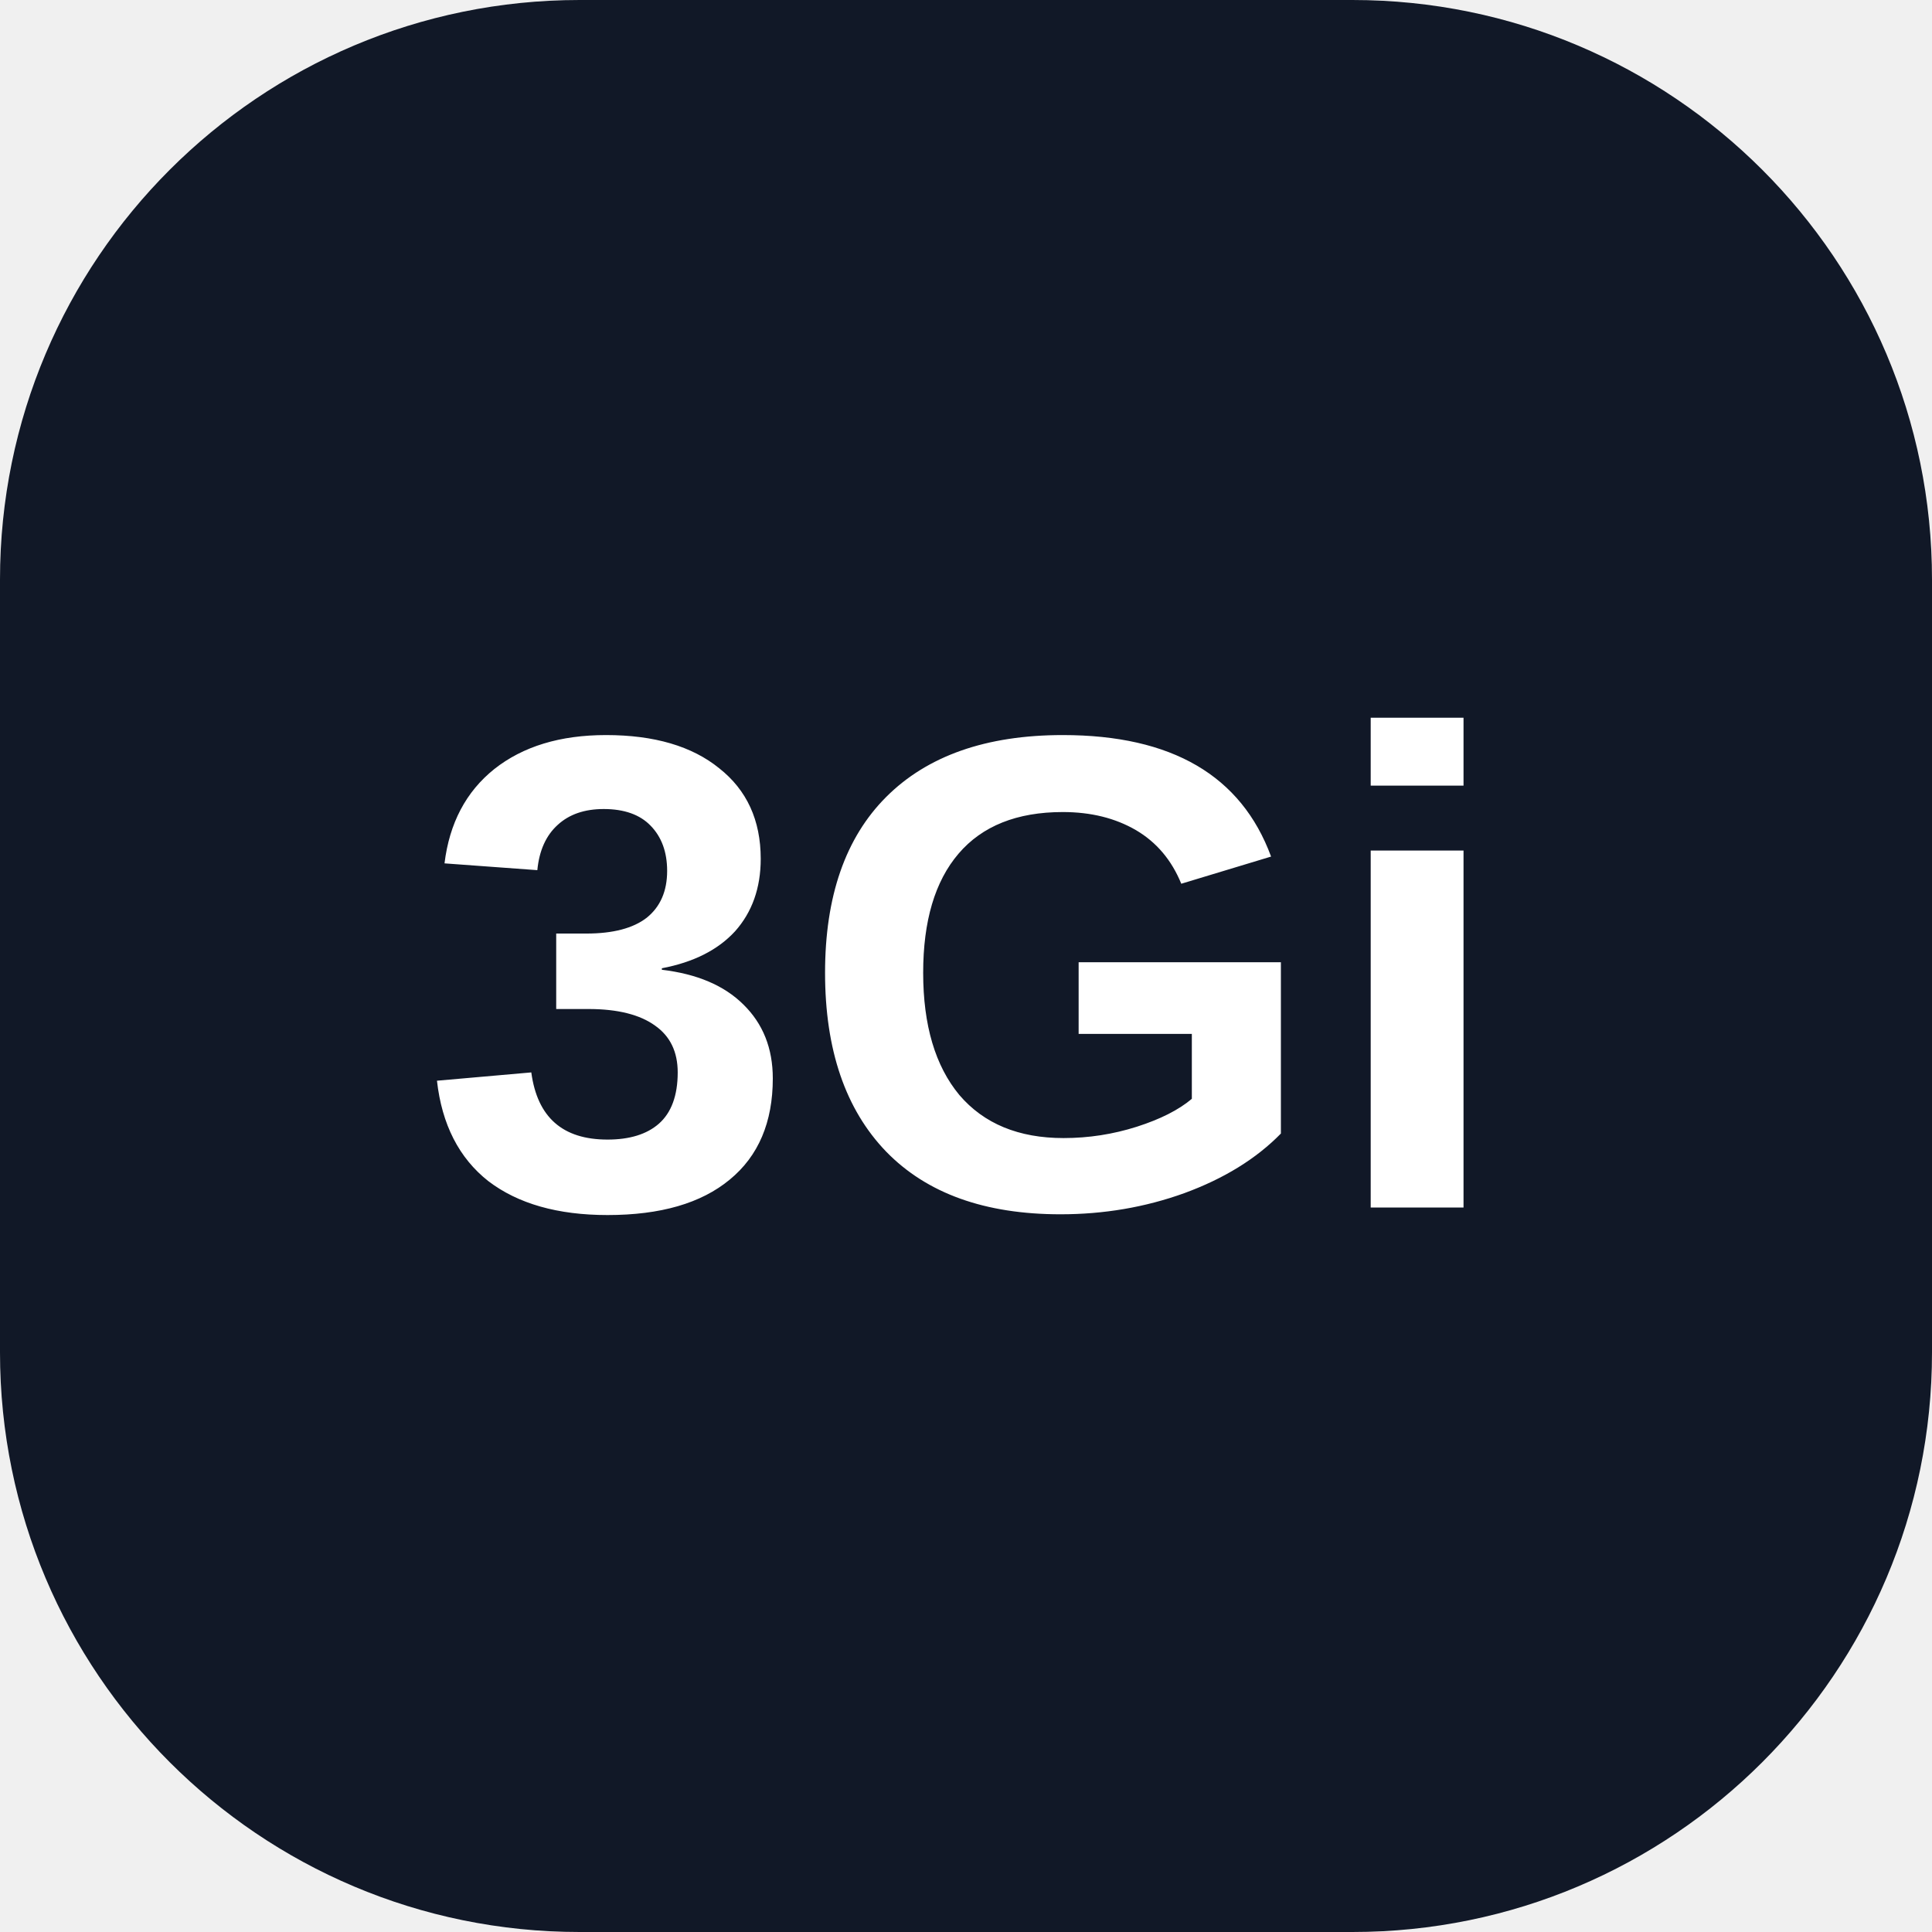
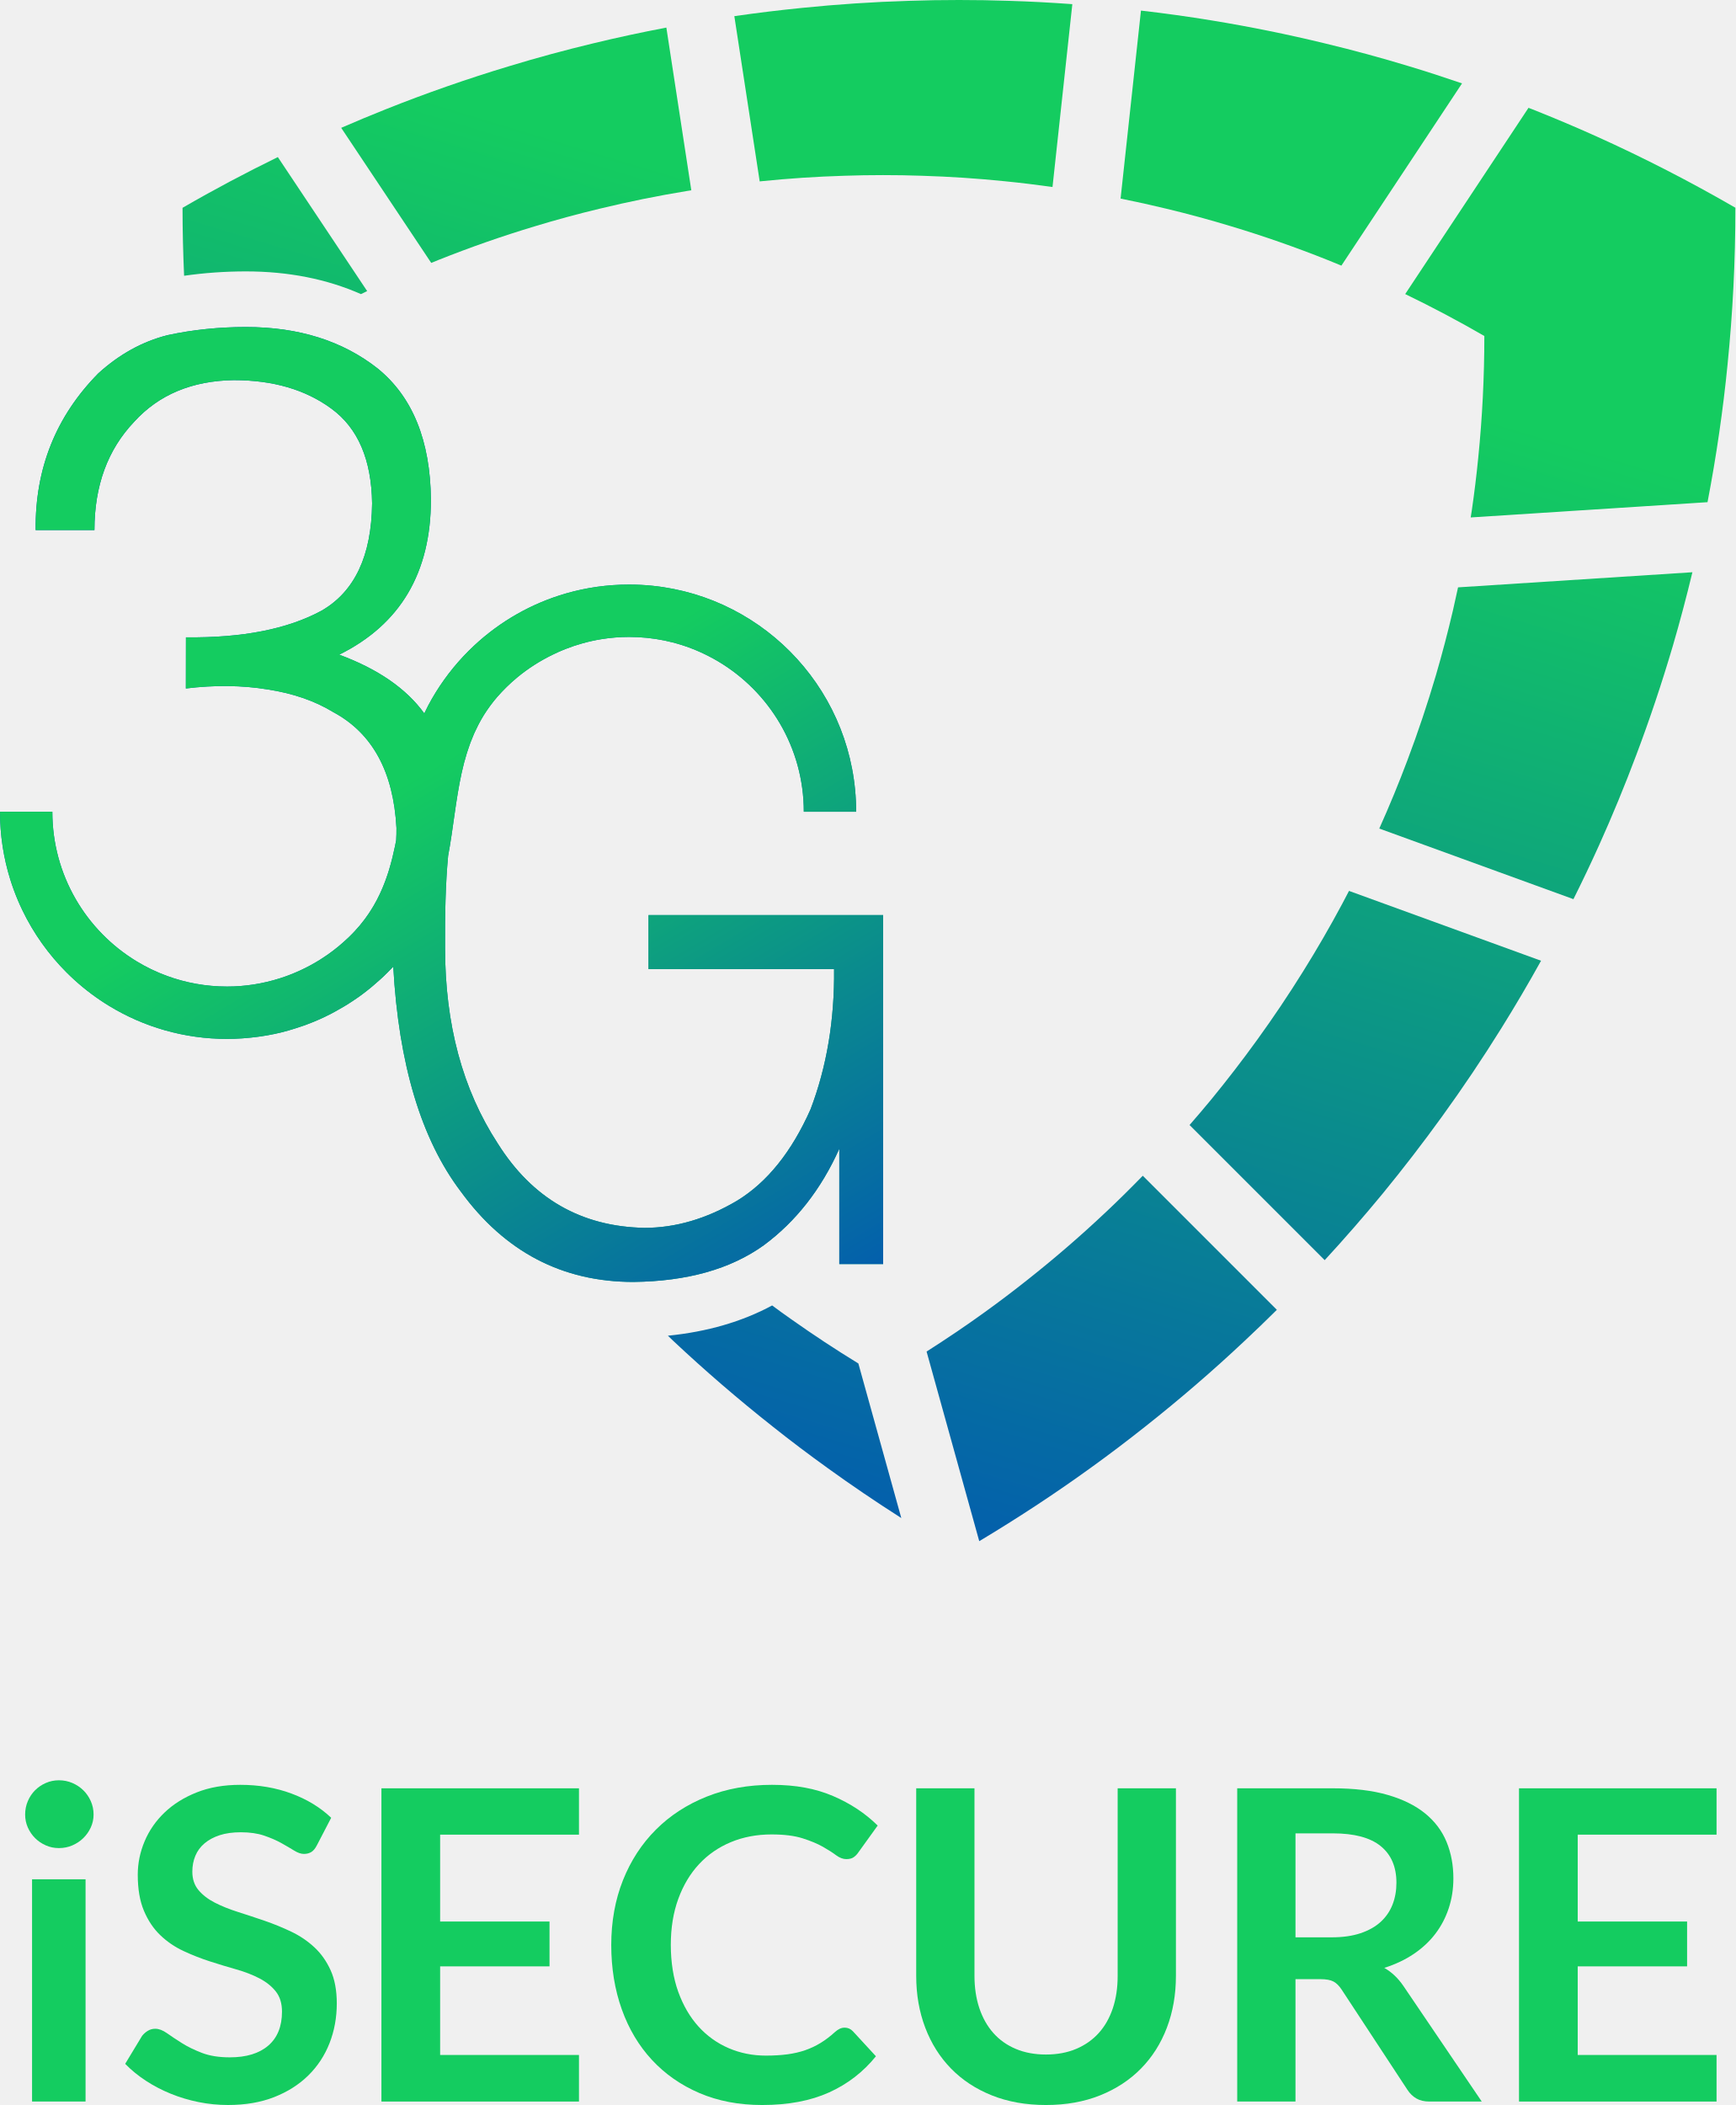
- <svg xmlns="http://www.w3.org/2000/svg" width="40" height="40">
-   <rect width="40" height="40" rx="12" fill="#111827" />
-   <text x="20" y="25" text-anchor="middle" font-size="14" font-family="Arial" fill="#fff" font-weight="700">3Gi</text>
+ <svg xmlns="http://www.w3.org/2000/svg" xmlns:xlink="http://www.w3.org/1999/xlink" id="Capa_2" data-name="Capa 2" viewBox="0 0 1783.13 2162.65">
+   <defs>
+     <style>
+       .cls-1 {
+         fill: url(#Degradado_sin_nombre_8-12);
+       }
+ 
+       .cls-2 {
+         fill: url(#Degradado_sin_nombre_8-9);
+       }
+ 
+       .cls-3 {
+         fill: url(#Degradado_sin_nombre_8-8);
+       }
+ 
+       .cls-4 {
+         fill: url(#Degradado_sin_nombre_8-5);
+       }
+ 
+       .cls-5 {
+         fill: url(#Degradado_sin_nombre_8-2);
+       }
+ 
+       .cls-6 {
+         fill: url(#Degradado_sin_nombre_8-7);
+       }
+ 
+       .cls-7 {
+         fill: url(#Degradado_sin_nombre_8-3);
+       }
+ 
+       .cls-8 {
+         fill: #14cc60;
+       }
+ 
+       .cls-9 {
+         fill: url(#Degradado_sin_nombre_8-6);
+       }
+ 
+       .cls-10 {
+         fill: url(#Degradado_sin_nombre_8-11);
+       }
+ 
+       .cls-11 {
+         fill: url(#Degradado_sin_nombre_8-4);
+       }
+ 
+       .cls-12 {
+         fill: url(#Degradado_sin_nombre_8);
+       }
+ 
+       .cls-13 {
+         fill: url(#Degradado_sin_nombre_8-10);
+       }
+     </style>
+     <linearGradient id="Degradado_sin_nombre_8" data-name="Degradado sin nombre 8" x1="-1.92" y1="127.14" x2="1157.2" y2="1981.74" gradientUnits="userSpaceOnUse">
+       <stop offset="0" stop-color="#014eb8" />
+       <stop offset="1" stop-color="#14cc60" />
+     </linearGradient>
+     <linearGradient id="Degradado_sin_nombre_8-2" data-name="Degradado sin nombre 8" x1="822.53" y1="1474.3" x2="420.54" y2="801.65" xlink:href="#Degradado_sin_nombre_8" />
+     <linearGradient id="Degradado_sin_nombre_8-3" data-name="Degradado sin nombre 8" x1="-151.04" y1="117.21" x2="898.08" y2="1795.8" xlink:href="#Degradado_sin_nombre_8" />
+     <linearGradient id="Degradado_sin_nombre_8-4" data-name="Degradado sin nombre 8" x1="826.61" y1="1743.16" x2="1248.43" y2="343.21" xlink:href="#Degradado_sin_nombre_8" />
+     <linearGradient id="Degradado_sin_nombre_8-5" data-name="Degradado sin nombre 8" x1="457.7" y1="1632" x2="879.52" y2="232.05" xlink:href="#Degradado_sin_nombre_8" />
+     <linearGradient id="Degradado_sin_nombre_8-6" data-name="Degradado sin nombre 8" x1="1166.35" y1="1845.52" x2="1588.17" y2="445.58" xlink:href="#Degradado_sin_nombre_8" />
+     <linearGradient id="Degradado_sin_nombre_8-7" data-name="Degradado sin nombre 8" x1="118.74" y1="1529.87" x2="540.56" y2="129.92" xlink:href="#Degradado_sin_nombre_8" />
+     <linearGradient id="Degradado_sin_nombre_8-8" data-name="Degradado sin nombre 8" x1="1169.36" y1="1846.43" x2="1591.18" y2="446.48" xlink:href="#Degradado_sin_nombre_8" />
+     <linearGradient id="Degradado_sin_nombre_8-9" data-name="Degradado sin nombre 8" x1="1234.05" y1="1865.92" x2="1655.86" y2="465.97" xlink:href="#Degradado_sin_nombre_8" />
+     <linearGradient id="Degradado_sin_nombre_8-10" data-name="Degradado sin nombre 8" x1="1002.73" y1="1796.22" x2="1424.54" y2="396.27" xlink:href="#Degradado_sin_nombre_8" />
+     <linearGradient id="Degradado_sin_nombre_8-11" data-name="Degradado sin nombre 8" x1="731.31" y1="1714.44" x2="1153.13" y2="314.49" xlink:href="#Degradado_sin_nombre_8" />
+     <linearGradient id="Degradado_sin_nombre_8-12" data-name="Degradado sin nombre 8" x1="-83.02" y1="1469.08" x2="338.8" y2="69.13" xlink:href="#Degradado_sin_nombre_8" />
+   </defs>
+   <g id="Capa_2-2" data-name="Capa 2">
+     <g>
+       <g>
+         <path class="cls-12" d="m473.52,1224.23c45.13,61.89,104.23,92.82,177.32,92.82,55.13-.63,99.74-13.16,133.85-37.61,33.08-24.44,58.98-57.5,77.69-99.19v118.42h45.06v-358.53h-241.07v55.51h190.65c.53,52.26-7.53,100.26-24.17,144.01-19.44,43.76-44.62,75.08-75.57,93.96-31.45,18.57-63.16,27.86-95.13,27.86-64.96-1.25-115.2-30.18-150.75-86.78-36.06-55.34-54.09-122.3-54.09-200.9-.18-33.32.38-65.08,3.14-94.49,0,0,0,0,0-.01.63-3.37,1.22-6.74,1.78-10.13.08-.49.16-.99.24-1.48.52-3.19,1.02-6.39,1.5-9.59.01-.08.02-.16.04-.24,1.14-7.64,2.21-15.3,3.3-22.94.39-2.72.78-5.43,1.19-8.14.15-1,.31-1.99.46-2.98.34-2.21.68-4.41,1.04-6.61.18-1.1.36-2.2.55-3.3.5-2.95,1.01-5.89,1.56-8.82.08-.43.17-.86.25-1.29.53-2.77,1.1-5.53,1.69-8.28.2-.92.41-1.84.61-2.76.59-2.6,1.21-5.18,1.87-7.76.13-.52.25-1.04.39-1.56.79-2.99,1.64-5.96,2.55-8.91.25-.81.51-1.61.77-2.42.77-2.41,1.59-4.81,2.45-7.2.25-.68.48-1.36.73-2.03,1.09-2.91,2.27-5.8,3.52-8.67.29-.65.59-1.29.89-1.94,1.06-2.34,2.19-4.67,3.37-6.98.37-.73.74-1.46,1.13-2.18,1.5-2.81,3.08-5.59,4.78-8.34.26-.42.55-.84.82-1.26,1.5-2.37,3.09-4.71,4.76-7.02.52-.72,1.05-1.45,1.58-2.17,2.01-2.68,4.1-5.34,6.36-7.95,6.36-7.33,13.28-14.09,20.68-20.24,11.12-9.24,23.34-17.04,36.28-23.35,4.27-2.08,8.59-4.06,13.01-5.8,11.87-4.69,24.25-8.12,36.9-10.21,9.49-1.56,19.13-2.37,28.84-2.37,6.2,0,12.32.31,18.36.93,3.02.31,6.01.69,8.99,1.14,5.94.91,11.79,2.11,17.53,3.58,12.94,3.33,25.3,8.11,36.94,14.09,3.17,1.62,6.28,3.33,9.33,5.13,52.91,31.24,88.42,88.81,88.42,154.7h0s53.8,0,53.8,0c0-120.83-91.83-220.22-209.51-232.17-7.85-.8-15.81-1.2-23.86-1.2-5.6,0-11.15.2-16.65.58-11,.78-21.79,2.31-32.32,4.56-5.26,1.12-10.46,2.42-15.59,3.9-35.88,10.3-68.21,28.98-94.74,53.77-3.79,3.54-7.46,7.21-11.01,10.99-14.19,15.14-26.39,32.18-36.17,50.69-1.38,2.61-2.66,5.24-3.89,7.89-18.43-25.48-47.54-45.61-87.43-60.35,62.82-31.11,94.24-84.24,94.24-159.38-.61-60.58-18.81-105.42-54.59-134.56-36.09-28.46-81.27-42.7-135.54-42.7-27.76,0-54.59,2.78-80.49,8.36-25.91,6.56-49.66,19.67-71.24,39.33-43.51,44.18-64.95,97.83-64.3,160.94h60.43c0-45.53,13.58-82.59,40.75-111.18,25.32-27.91,59.44-42.21,102.36-42.88,40.44,0,73.94,9.81,100.5,29.42,27.17,19.94,41.06,52.34,41.68,97.22-.62,53.85-17.91,90.58-51.87,110.18-34.89,18.95-81.37,28.09-139.41,27.43l-.08,52.54c29.84-3.64,57.83-3.31,83.94.99,26.11,3.99,48.65,11.78,67.62,23.38,40.11,21.56,61.72,61.19,64.82,118.9.06,4.32-.07,8.56-.31,12.76-.39,2.06-.8,4.11-1.22,6.16-.03.14-.06.27-.09.41-1.6,7.68-3.47,15.27-5.71,22.74-.22.75-.44,1.5-.68,2.25-.41,1.31-.84,2.6-1.27,3.9-.31.94-.63,1.87-.96,2.81-.42,1.2-.85,2.39-1.3,3.58-.39,1.04-.79,2.08-1.2,3.11-.44,1.11-.87,2.22-1.33,3.32-.5,1.19-1.02,2.37-1.55,3.55-.42.94-.82,1.89-1.26,2.83-.96,2.05-1.96,4.08-3.01,6.1-.35.68-.74,1.35-1.11,2.03-.77,1.43-1.55,2.85-2.37,4.27-.47.81-.98,1.62-1.47,2.43-.77,1.27-1.56,2.54-2.38,3.8-.53.82-1.08,1.63-1.63,2.45-.85,1.26-1.74,2.51-2.64,3.75-.56.77-1.12,1.55-1.71,2.31-1.02,1.34-2.08,2.66-3.15,3.99-.52.64-1.03,1.29-1.57,1.93-1.64,1.94-3.34,3.87-5.12,5.77,0,0,0,0,0,0-2.11,2.25-4.27,4.44-6.49,6.56-.2.19-.41.36-.61.55-6.48,6.16-13.39,11.82-20.67,16.92-2.5,1.75-5.05,3.44-7.63,5.06-12.92,8.1-26.83,14.54-41.35,19.16-17.42,5.54-35.72,8.46-54.21,8.46-21.69,0-42.49-3.85-61.74-10.9-5.5-2.01-10.88-4.29-16.11-6.81-5.23-2.52-10.33-5.29-15.26-8.29-51.83-31.49-86.46-88.49-86.46-153.58H0c0,24.17,3.67,47.48,10.49,69.41,1.14,3.65,2.36,7.27,3.67,10.84,2.62,7.15,5.57,14.14,8.85,20.94,11.47,23.81,26.86,45.37,45.34,63.85,5.28,5.28,10.81,10.31,16.57,15.06,2.88,2.38,5.82,4.69,8.82,6.93,5.99,4.48,12.2,8.68,18.62,12.58,35.28,21.44,76.71,33.79,121.01,33.79,5.05,0,10.04-.21,15.01-.53,1.48-.09,2.95-.23,4.42-.35,3.64-.3,7.25-.68,10.84-1.15,1.47-.19,2.93-.37,4.39-.58,4.64-.69,9.25-1.48,13.79-2.45.2-.04.4-.07.59-.11,4.72-1.01,9.37-2.2,13.98-3.5,1.41-.39,2.79-.83,4.19-1.25,3.33-1,6.63-2.07,9.9-3.21,1.41-.49,2.83-.98,4.23-1.5,4.04-1.5,8.04-3.1,11.98-4.82.41-.18.83-.33,1.24-.52,4.27-1.9,8.45-3.95,12.59-6.09,1.32-.68,2.61-1.4,3.92-2.11,2.93-1.59,5.83-3.24,8.68-4.95,1.33-.8,2.67-1.59,3.98-2.41,3.4-2.13,6.74-4.34,10.02-6.64.56-.39,1.14-.75,1.69-1.15,3.72-2.66,7.34-5.45,10.9-8.32,1.18-.96,2.33-1.94,3.5-2.92,2.49-2.09,4.93-4.22,7.32-6.4,1.19-1.08,2.37-2.16,3.54-3.26,2.78-2.64,5.49-5.35,8.14-8.12.57-.6,1.18-1.17,1.74-1.78.04-.05.09-.09.13-.14,5.58,100.35,28.72,177.41,69.44,231.12Z" />
+         <path class="cls-5" d="m473.52,1224.23c45.13,61.89,104.23,92.82,177.32,92.82,55.13-.63,99.74-13.16,133.85-37.61,33.08-24.44,58.98-57.5,77.69-99.19v118.42h45.06v-358.53h-241.07v55.51h190.65c.53,52.26-7.53,100.26-24.17,144.01-19.44,43.76-44.62,75.08-75.57,93.96-31.45,18.57-63.16,27.86-95.13,27.86-64.96-1.25-115.2-30.18-150.75-86.78-36.06-55.34-54.09-122.3-54.09-200.9-.18-33.32.38-65.08,3.14-94.49,0,0,0,0,0-.01.63-3.37,1.22-6.74,1.78-10.13.08-.49.16-.99.24-1.48.52-3.19,1.02-6.39,1.5-9.59.01-.08.02-.16.04-.24,1.14-7.64,2.21-15.3,3.3-22.94.39-2.72.78-5.43,1.19-8.14.15-1,.31-1.99.46-2.98.34-2.21.68-4.41,1.04-6.61.18-1.1.36-2.2.55-3.3.5-2.95,1.01-5.89,1.56-8.82.08-.43.17-.86.25-1.29.53-2.77,1.1-5.53,1.69-8.28.2-.92.41-1.84.61-2.76.59-2.6,1.21-5.18,1.87-7.76.13-.52.25-1.04.39-1.56.79-2.99,1.64-5.96,2.55-8.91.25-.81.51-1.61.77-2.42.77-2.41,1.59-4.81,2.45-7.2.25-.68.48-1.36.73-2.03,1.09-2.91,2.27-5.8,3.52-8.67.29-.65.59-1.29.89-1.94,1.06-2.34,2.19-4.67,3.37-6.98.37-.73.74-1.46,1.13-2.18,1.5-2.81,3.08-5.59,4.78-8.34.26-.42.55-.84.82-1.26,1.5-2.37,3.09-4.71,4.76-7.02.52-.72,1.05-1.45,1.58-2.17,2.01-2.68,4.1-5.34,6.36-7.95,6.36-7.33,13.28-14.09,20.68-20.24,11.12-9.24,23.34-17.04,36.28-23.35,4.27-2.08,8.59-4.06,13.01-5.8,11.87-4.69,24.25-8.12,36.9-10.21,9.49-1.56,19.13-2.37,28.84-2.37,6.2,0,12.32.31,18.36.93,3.02.31,6.01.69,8.99,1.14,5.94.91,11.79,2.11,17.53,3.58,12.94,3.33,25.3,8.11,36.94,14.09,3.17,1.62,6.28,3.33,9.33,5.13,52.91,31.24,88.42,88.81,88.42,154.7h0s53.8,0,53.8,0c0-120.83-91.83-220.22-209.51-232.17-7.85-.8-15.81-1.2-23.86-1.2-5.6,0-11.15.2-16.65.58-11,.78-21.79,2.31-32.32,4.56-5.26,1.12-10.46,2.42-15.59,3.9-35.88,10.3-68.21,28.98-94.74,53.77-3.79,3.54-7.46,7.21-11.01,10.99-14.19,15.14-26.39,32.18-36.17,50.69-1.38,2.61-2.66,5.24-3.89,7.89-18.43-25.48-47.54-45.61-87.43-60.35,62.82-31.11,94.24-84.24,94.24-159.38-.61-60.58-18.81-105.42-54.59-134.56-36.09-28.46-81.27-42.7-135.54-42.7-27.76,0-54.59,2.78-80.49,8.36-25.91,6.56-49.66,19.67-71.24,39.33-43.51,44.18-64.95,97.83-64.3,160.94h60.43c0-45.53,13.58-82.59,40.75-111.18,25.32-27.91,59.44-42.21,102.36-42.88,40.44,0,73.94,9.81,100.5,29.42,27.17,19.94,41.06,52.34,41.68,97.22-.62,53.85-17.91,90.58-51.87,110.18-34.89,18.95-81.37,28.09-139.41,27.43l-.08,52.54c29.84-3.64,57.83-3.31,83.94.99,26.11,3.99,48.65,11.78,67.62,23.38,40.11,21.56,61.72,61.19,64.82,118.9.06,4.32-.07,8.56-.31,12.76-.39,2.06-.8,4.11-1.22,6.16-.03.14-.06.27-.09.41-1.6,7.68-3.47,15.27-5.71,22.74-.22.75-.44,1.5-.68,2.25-.41,1.31-.84,2.6-1.27,3.9-.31.94-.63,1.87-.96,2.81-.42,1.2-.85,2.39-1.3,3.58-.39,1.04-.79,2.08-1.2,3.11-.44,1.11-.87,2.22-1.33,3.32-.5,1.19-1.02,2.37-1.55,3.55-.42.94-.82,1.89-1.26,2.83-.96,2.05-1.96,4.08-3.01,6.1-.35.68-.74,1.35-1.11,2.03-.77,1.43-1.55,2.85-2.37,4.27-.47.81-.98,1.62-1.47,2.43-.77,1.27-1.56,2.54-2.38,3.8-.53.82-1.08,1.63-1.63,2.45-.85,1.26-1.74,2.51-2.64,3.75-.56.77-1.12,1.55-1.71,2.31-1.02,1.34-2.08,2.66-3.15,3.99-.52.64-1.03,1.29-1.57,1.93-1.64,1.94-3.34,3.87-5.12,5.77,0,0,0,0,0,0-2.11,2.25-4.27,4.44-6.49,6.56-.2.19-.41.36-.61.55-6.48,6.16-13.39,11.82-20.67,16.92-2.5,1.75-5.05,3.44-7.63,5.06-12.92,8.1-26.83,14.54-41.35,19.16-17.42,5.54-35.72,8.46-54.21,8.46-21.69,0-42.49-3.85-61.74-10.9-5.5-2.01-10.88-4.29-16.11-6.81-5.23-2.52-10.33-5.29-15.26-8.29-51.83-31.49-86.46-88.49-86.46-153.58H0c0,24.17,3.67,47.48,10.49,69.41,1.14,3.65,2.36,7.27,3.67,10.84,2.62,7.15,5.57,14.14,8.85,20.94,11.47,23.81,26.86,45.37,45.34,63.85,5.28,5.28,10.81,10.31,16.57,15.06,2.88,2.38,5.82,4.69,8.82,6.93,5.99,4.48,12.2,8.68,18.62,12.58,35.28,21.44,76.71,33.79,121.01,33.79,5.05,0,10.04-.21,15.01-.53,1.48-.09,2.95-.23,4.42-.35,3.64-.3,7.25-.68,10.84-1.15,1.47-.19,2.93-.37,4.39-.58,4.64-.69,9.25-1.48,13.79-2.45.2-.04.4-.07.59-.11,4.72-1.01,9.37-2.2,13.98-3.5,1.41-.39,2.79-.83,4.19-1.25,3.33-1,6.63-2.07,9.9-3.21,1.41-.49,2.83-.98,4.23-1.5,4.04-1.5,8.04-3.1,11.98-4.82.41-.18.83-.33,1.24-.52,4.27-1.9,8.45-3.95,12.59-6.09,1.32-.68,2.61-1.4,3.92-2.11,2.93-1.59,5.83-3.24,8.68-4.95,1.33-.8,2.67-1.59,3.98-2.41,3.4-2.13,6.74-4.34,10.02-6.64.56-.39,1.14-.75,1.69-1.15,3.72-2.66,7.34-5.45,10.9-8.32,1.18-.96,2.33-1.94,3.5-2.92,2.49-2.09,4.93-4.22,7.32-6.4,1.19-1.08,2.37-2.16,3.54-3.26,2.78-2.64,5.49-5.35,8.14-8.12.57-.6,1.18-1.17,1.74-1.78.04-.05.09-.09.13-.14,5.58,100.35,28.72,177.41,69.44,231.12Z" />
+         <path class="cls-7" d="m336.9,897.52l-.1.18c-.05.09-.07.16-.12.25l.22-.43Z" />
+         <g>
+           <path class="cls-11" d="m1198.52,214.44c22.41,5.37,44.62,11.41,66.52,18.06,33.51,10.08,66.41,21.59,98.65,34.44,4.89,1.94,9.73,3.97,14.59,5.97l123.98-187.25c-18.19-6.22-36.49-12.19-54.98-17.75-28.27-8.59-56.94-16.38-85.88-23.32-38.12-9.25-76.76-17.11-115.94-23.52-24.2-3.98-48.58-7.36-73.11-10.2l-20.94,193.15c15.82,3.18,31.53,6.64,47.12,10.42Z" />
+           <path class="cls-4" d="m782.24,186.2c28.14-2.87,56.54-4.76,85.19-5.63,13.25-.46,26.5-.67,39.86-.67s26.61.2,39.86.67c28.65.87,57.05,2.76,85.19,5.63,16.47,1.64,32.84,3.63,49.12,5.92l20.37-187.86c-21.55-1.56-43.21-2.74-64.99-3.4-17.11-.59-34.22-.86-51.46-.86s-34.35.26-51.46.86c-36.99,1.12-73.66,3.57-109.99,7.27-23.27,2.32-46.4,5.15-69.39,8.47l26.05,169.78c.55-.06,1.1-.12,1.66-.18Z" />
+           <path class="cls-9" d="m1525.17,345.22v.15c0,42.06-2.1,83.66-6.24,124.64-1.79,18.27-4.04,36.43-6.65,54.44-.35,2.4-.75,4.78-1.12,7.17l243.33-15.69c4.51-23.52,8.54-47.21,11.99-71.08,3.37-23.25,6.28-46.71,8.59-70.29,5.35-52.91,8.06-106.62,8.06-160.93v-.2c-46.38-26.82-94.14-51.4-143.29-73.53-21.47-9.65-43.2-18.83-65.2-27.55-1.35-.54-2.73-1.04-4.09-1.58l-126.69,191.35c27.68,13.38,54.79,27.75,81.3,43.08Z" />
+           <path class="cls-6" d="m450.88,266.94c32.23-12.84,65.13-24.36,98.65-34.44,21.9-6.65,44.1-12.69,66.52-18.06,29.52-7.16,59.45-13.25,89.8-18.22,1.49-.24,2.99-.46,4.48-.7l-25.65-167.19c-25.32,4.84-50.45,10.22-75.32,16.25-28.93,6.94-57.6,14.73-85.88,23.32-43.27,13.01-85.75,27.88-127.37,44.46-15.3,6.07-30.46,12.45-45.53,18.98l92.51,138.77c2.6-1.05,5.18-2.15,7.8-3.19Z" />
+           <path class="cls-3" d="m1379.24,928.41c-12.64,23.64-26.04,46.77-40.17,69.43-14.99,24.1-30.8,47.64-47.43,70.61-15.09,20.88-30.8,41.29-47.12,61.19-7.29,8.84-14.72,17.55-22.23,26.18l138.84,138.84c20.5-22.23,40.38-45.06,59.65-68.44,21.07-25.7,41.35-52.06,60.84-79.01,21.47-29.66,41.88-60.05,61.24-91.16,14.1-22.63,27.63-45.63,40.59-69l-197.33-71.75c-2.28,4.38-4.55,8.76-6.89,13.11Z" />
+           <path class="cls-2" d="m1681.33,775.56c13.81-36.6,26.29-73.92,37.46-111.78,7.31-25.01,14.03-50.34,20.17-75.87l-240.8,15.53c-1.68,7.89-3.41,15.76-5.23,23.6-5.27,22.56-11.15,44.92-17.6,66.98-8.65,29.32-18.32,58.23-29.01,86.57-8.98,23.92-18.68,47.48-29.1,70.65l199.5,72.54c9.16-18.39,18.03-36.95,26.49-55.74,13.67-30.32,26.36-61.17,38.12-92.49Z" />
+           <path class="cls-13" d="m1134.87,1246.62c-25.43,23.95-51.88,46.71-79.26,68.36-14.28,11.31-28.76,22.31-43.54,32.95-19.55,14.14-39.59,27.64-60,40.64l54.12,194.81c39.27-23.54,77.53-48.59,114.48-75.32,19.09-13.74,37.79-27.94,56.22-42.54,35.34-27.94,69.5-57.34,102.33-88.26,11.06-10.35,21.97-20.88,32.75-31.57l-137.75-137.75c-12.86,13.18-25.93,26.14-39.34,38.69Z" />
+           <path class="cls-10" d="m881.97,1400.8c-23.29-14.23-46.06-29.26-68.29-44.96-2.82-1.99-5.65-3.97-8.45-5.99-.9-.65-1.82-1.28-2.72-1.93-3.07-2.21-6.08-4.49-9.12-6.72-30.86,16.64-66.69,27.06-107.11,31.1,1.75,1.65,3.44,3.37,5.2,5.01,32.83,30.85,66.99,60.25,102.33,88.19,18.43,14.67,37.19,28.8,56.28,42.54,24.77,17.92,50.16,35.07,76,51.57l-44.12-158.81Z" />
+           <path class="cls-1" d="m370.9,302.17c2.12-1.03,4.23-2.09,6.36-3.1l-91.78-137.69c-33.28,16.27-65.96,33.59-97.92,52.13v.13c0,23.35.6,46.57,1.6,69.68,20.74-2.96,41.98-4.49,63.5-4.49,43.65,0,83.19,7.86,118.24,23.34Z" />
+         </g>
+       </g>
+       <g>
+         <path class="cls-8" d="m96.15,1864.2c0,4.75-.97,9.2-2.89,13.35-1.93,4.16-4.49,7.79-7.68,10.91-3.19,3.12-6.94,5.6-11.24,7.46-4.31,1.86-8.91,2.78-13.8,2.78s-9.24-.92-13.46-2.78c-4.23-1.86-7.9-4.34-11.02-7.46-3.12-3.12-5.6-6.75-7.45-10.91-1.86-4.15-2.78-8.6-2.78-13.35s.92-9.49,2.78-13.8c1.85-4.3,4.34-8.01,7.45-11.13,3.12-3.12,6.79-5.6,11.02-7.46,4.23-1.85,8.71-2.78,13.46-2.78s9.49.93,13.8,2.78c4.3,1.86,8.04,4.34,11.24,7.46,3.19,3.12,5.75,6.83,7.68,11.13,1.92,4.3,2.89,8.9,2.89,13.8Zm-8.24,66.54v228.35h-54.97v-228.35h54.97Z" />
+         <path class="cls-8" d="m325.6,1895.8c-1.63,3.26-3.52,5.56-5.67,6.9-2.15,1.33-4.71,2-7.68,2s-6.31-1.15-10.02-3.45c-3.71-2.3-8.09-4.86-13.13-7.68-5.05-2.82-10.95-5.37-17.69-7.68-6.75-2.3-14.73-3.45-23.93-3.45-8.31,0-15.54,1-21.7,3-6.16,2-11.35,4.79-15.58,8.35-4.23,3.56-7.38,7.83-9.46,12.8-2.08,4.97-3.12,10.42-3.12,16.36,0,7.57,2.12,13.88,6.34,18.92,4.23,5.05,9.83,9.35,16.8,12.91,6.97,3.56,14.91,6.75,23.81,9.57,8.9,2.82,17.99,5.83,27.27,9.01,9.27,3.19,18.36,6.9,27.26,11.13,8.91,4.23,16.84,9.57,23.81,16.03,6.97,6.45,12.57,14.36,16.8,23.7,4.23,9.35,6.34,20.7,6.34,34.05,0,14.54-2.49,28.15-7.45,40.84-4.97,12.69-12.24,23.74-21.81,33.16-9.57,9.42-21.25,16.84-35.05,22.26-13.8,5.41-29.6,8.12-47.4,8.12-10.24,0-20.33-1-30.27-3-9.94-2-19.48-4.86-28.6-8.57-9.12-3.7-17.66-8.16-25.6-13.35-7.94-5.2-15.02-10.98-21.25-17.36l17.36-28.71c1.63-2.08,3.59-3.82,5.9-5.23,2.3-1.41,4.86-2.11,7.68-2.11,3.71,0,7.71,1.52,12.02,4.56,4.3,3.04,9.38,6.42,15.24,10.12,5.86,3.71,12.76,7.09,20.7,10.13,7.93,3.04,17.47,4.56,28.59,4.56,17.06,0,30.27-4.04,39.62-12.13,9.35-8.09,14.02-19.7,14.02-34.83,0-8.46-2.11-15.36-6.34-20.7-4.23-5.34-9.83-9.83-16.8-13.46-6.98-3.64-14.91-6.71-23.81-9.24-8.9-2.52-17.95-5.26-27.15-8.23-9.2-2.97-18.25-6.53-27.15-10.68-8.91-4.16-16.84-9.57-23.81-16.25-6.98-6.68-12.57-15.03-16.8-25.04-4.23-10.02-6.34-22.37-6.34-37.06,0-11.72,2.33-23.14,7.01-34.27,4.67-11.13,11.5-20.99,20.48-29.6,8.98-8.6,19.99-15.5,33.05-20.7,13.06-5.19,27.97-7.79,44.74-7.79,18.99,0,36.5,2.97,52.52,8.91,16.03,5.93,29.68,14.24,40.95,24.93l-14.69,28.27Z" />
+         <path class="cls-8" d="m594.9,1837.27v47.63h-142.66v89.25h112.39v46.07h-112.39v91.03h142.66v47.85h-202.98v-321.82h202.98Z" />
+         <path class="cls-8" d="m867.98,2083.19c3.26,0,6.08,1.26,8.46,3.79l23.59,25.6c-13.06,16.17-29.12,28.56-48.18,37.17-19.07,8.61-41.96,12.91-68.66,12.91-23.89,0-45.37-4.08-64.43-12.24-19.06-8.16-35.35-19.51-48.85-34.06-13.5-14.54-23.86-31.9-31.05-52.08-7.2-20.18-10.79-42.21-10.79-66.1s4.01-46.33,12.02-66.43c8.01-20.11,19.28-37.42,33.83-51.97,14.54-14.54,31.94-25.85,52.19-33.94,20.25-8.09,42.62-12.13,67.1-12.13s44.77,3.82,62.65,11.46c17.88,7.64,33.2,17.77,45.96,30.38l-20.03,27.82c-1.19,1.78-2.71,3.34-4.57,4.67-1.85,1.33-4.41,2-7.68,2s-6.9-1.34-10.46-4.01c-3.56-2.67-8.09-5.56-13.57-8.68-5.49-3.12-12.43-6.01-20.81-8.68-8.38-2.67-19.03-4-31.94-4-15.13,0-29.04,2.63-41.73,7.9-12.69,5.27-23.59,12.8-32.72,22.59-9.12,9.79-16.25,21.7-21.37,35.72-5.12,14.02-7.68,29.79-7.68,47.29s2.56,34.2,7.68,48.3c5.12,14.1,12.06,25.97,20.81,35.61,8.75,9.65,19.06,17.03,30.93,22.15,11.87,5.12,24.63,7.68,38.28,7.68,8.16,0,15.54-.45,22.15-1.33,6.6-.89,12.69-2.3,18.25-4.23,5.57-1.93,10.83-4.41,15.8-7.46,4.97-3.04,9.91-6.78,14.8-11.24,1.48-1.34,3.04-2.41,4.67-3.23,1.63-.82,3.41-1.23,5.34-1.23Z" />
+         <path class="cls-8" d="m1074.73,2110.79c11.57,0,21.92-1.93,31.05-5.79,9.12-3.86,16.84-9.27,23.14-16.24s11.13-15.43,14.47-25.37c3.34-9.94,5.01-21.06,5.01-33.39v-192.74h59.87v192.74c0,19.14-3.08,36.84-9.24,53.08-6.16,16.25-15.03,30.27-26.6,42.07-11.57,11.79-25.6,20.99-42.07,27.6-16.47,6.6-35.01,9.91-55.64,9.91s-39.17-3.3-55.64-9.91c-16.47-6.6-30.45-15.8-41.95-27.6-11.5-11.8-20.33-25.82-26.48-42.07-6.16-16.24-9.24-33.94-9.24-53.08v-192.74h59.87v192.51c0,12.32,1.67,23.45,5,33.39,3.34,9.94,8.12,18.44,14.36,25.48,6.23,7.05,13.91,12.5,23.04,16.36,9.12,3.86,19.47,5.79,31.05,5.79Z" />
+         <path class="cls-8" d="m1331.12,2033.34v125.75h-59.87v-321.82h98.15c21.95,0,40.76,2.26,56.42,6.79,15.65,4.53,28.48,10.87,38.5,19.03,10.02,8.16,17.36,17.91,22.03,29.26,4.67,11.35,7.01,23.85,7.01,37.5,0,10.83-1.6,21.07-4.79,30.71-3.2,9.65-7.79,18.4-13.8,26.27-6.01,7.87-13.43,14.76-22.25,20.7-8.83,5.93-18.89,10.68-30.16,14.24,7.57,4.31,14.09,10.46,19.58,18.48l80.57,118.85h-53.86c-5.2,0-9.61-1.04-13.24-3.12-3.64-2.08-6.72-5.04-9.24-8.9l-67.66-103.05c-2.53-3.86-5.31-6.6-8.35-8.23-3.04-1.63-7.53-2.45-13.46-2.45h-25.6Zm0-42.96h37.39c11.28,0,21.1-1.41,29.49-4.23,8.38-2.82,15.28-6.71,20.7-11.68,5.41-4.97,9.46-10.87,12.13-17.69,2.67-6.83,4.01-14.32,4.01-22.48,0-16.32-5.38-28.85-16.14-37.61-10.76-8.75-27.19-13.13-49.29-13.13h-38.28v106.82Z" />
+         <path class="cls-8" d="m1763.77,1837.27v47.63h-142.66v89.25h112.39v46.07h-112.39v91.03h142.66v47.85h-202.98v-321.82h202.98Z" />
+       </g>
+     </g>
+   </g>
</svg>
